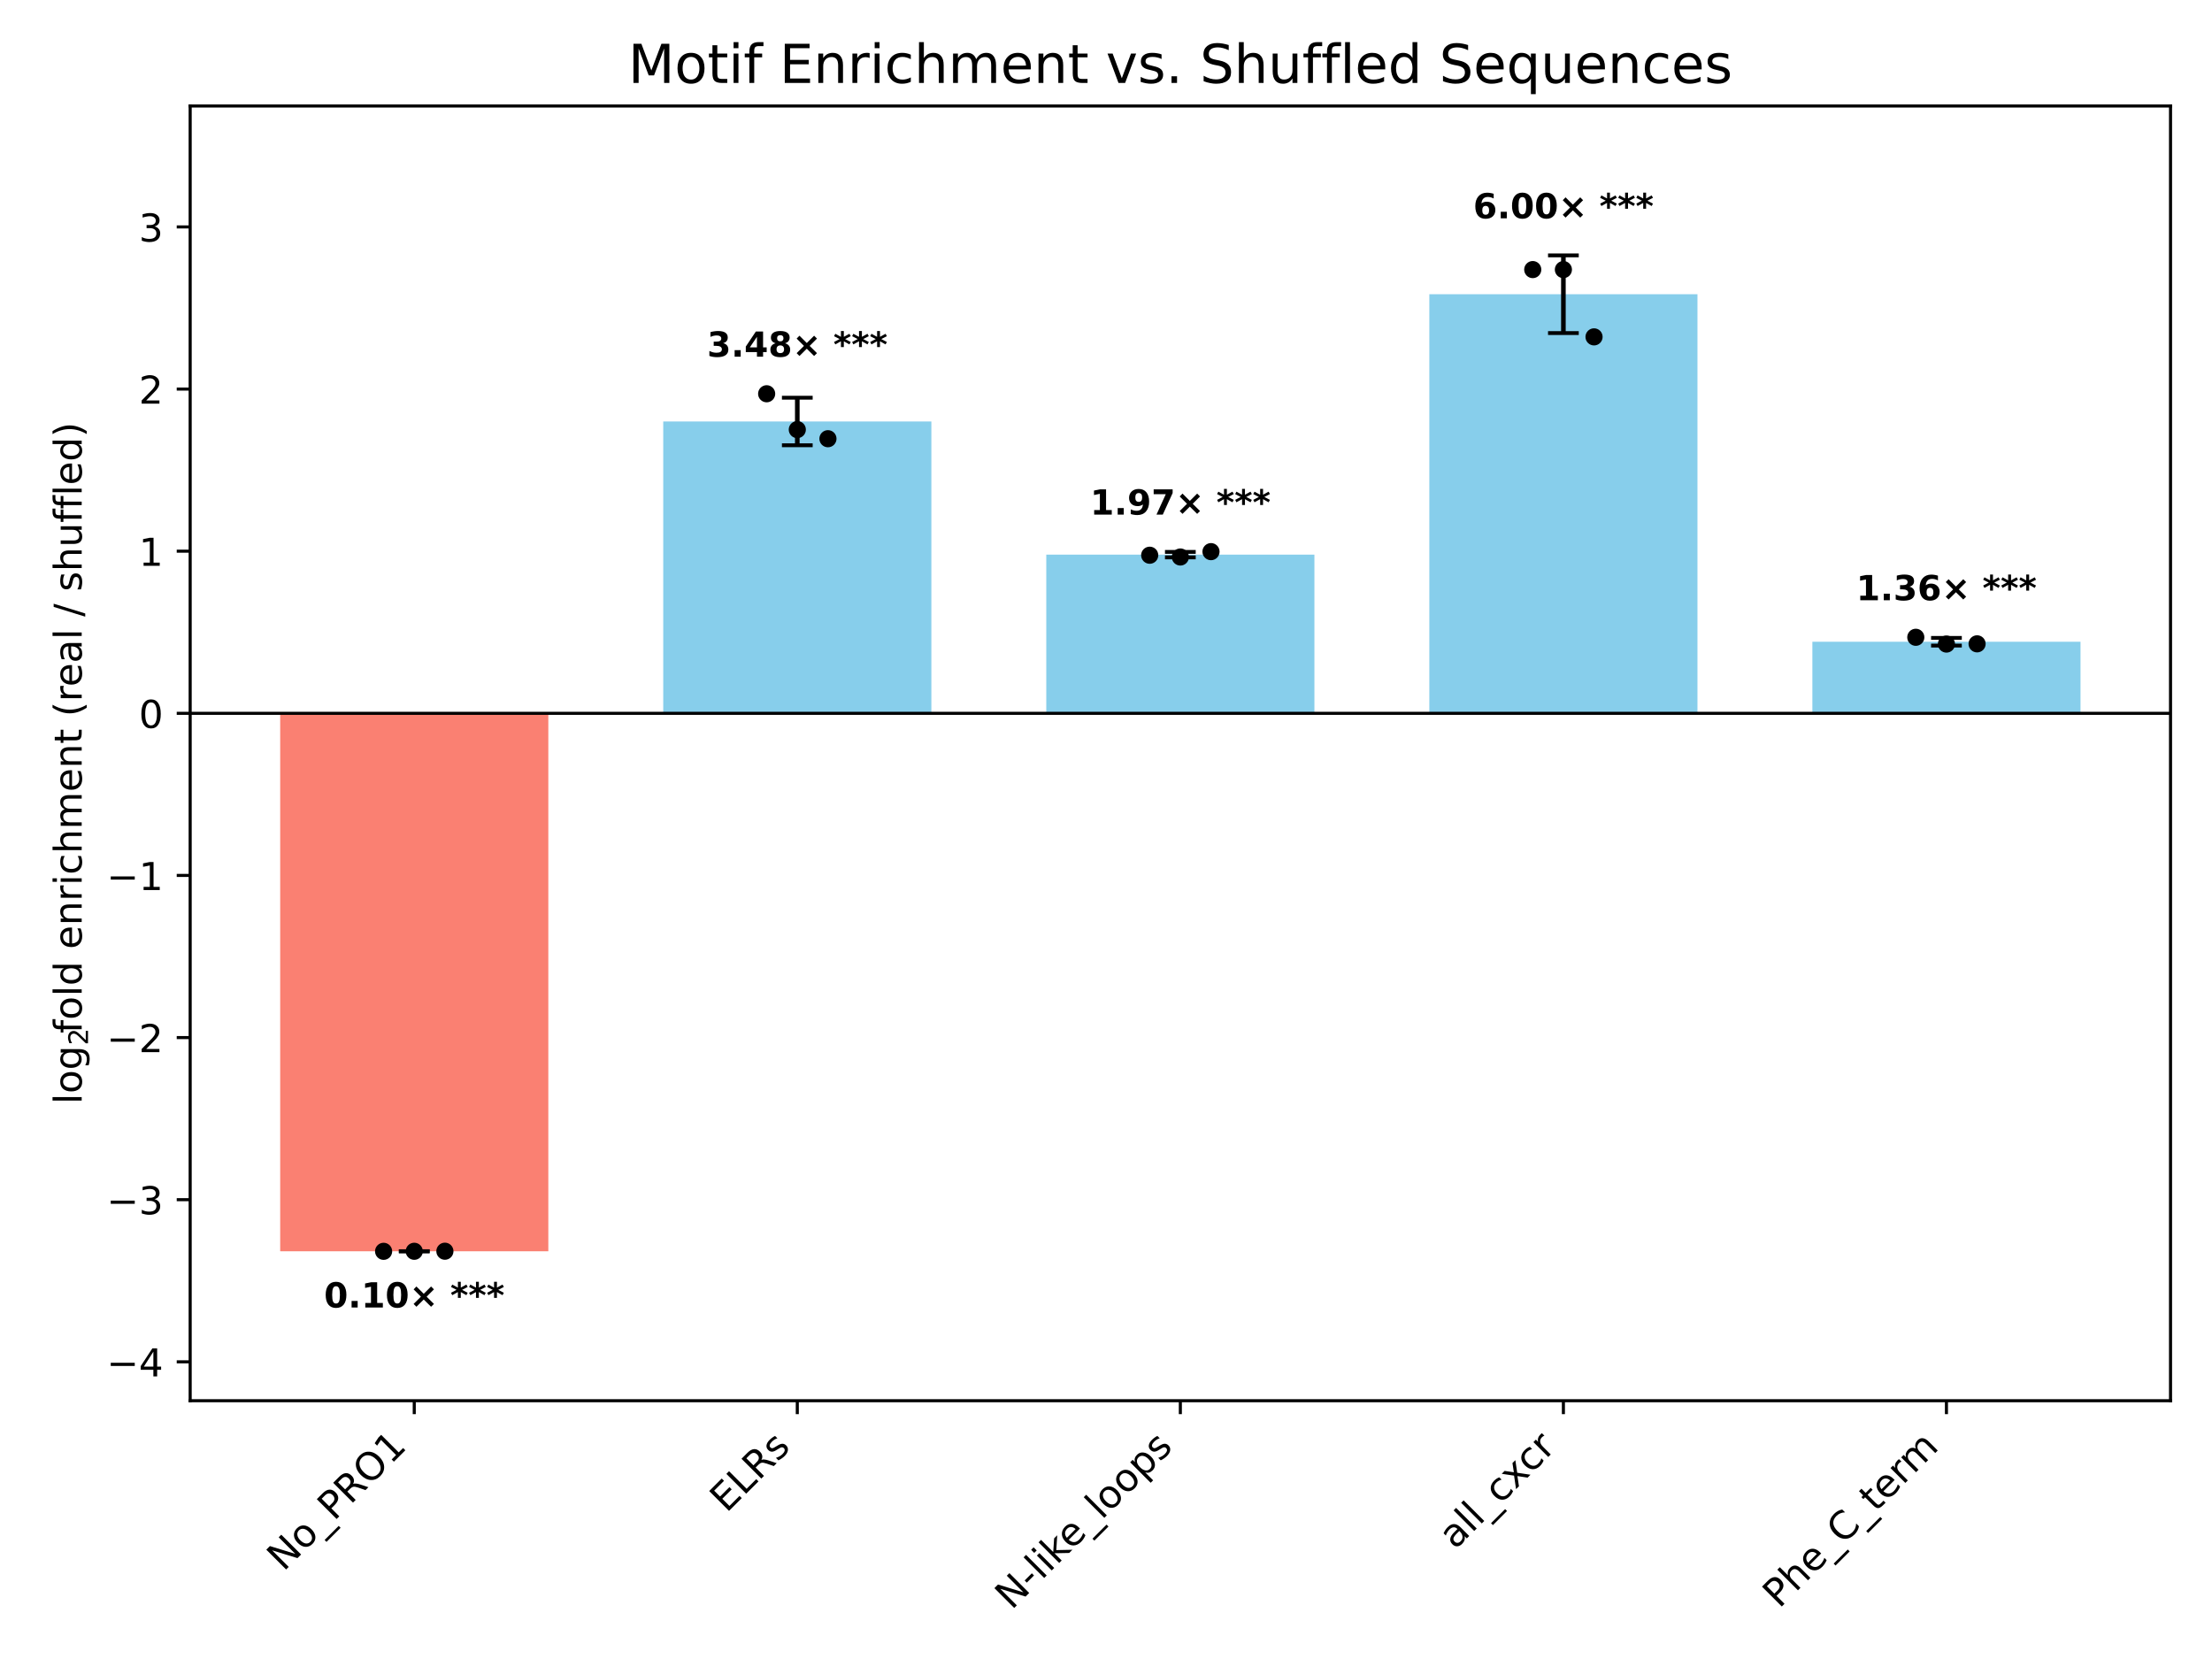
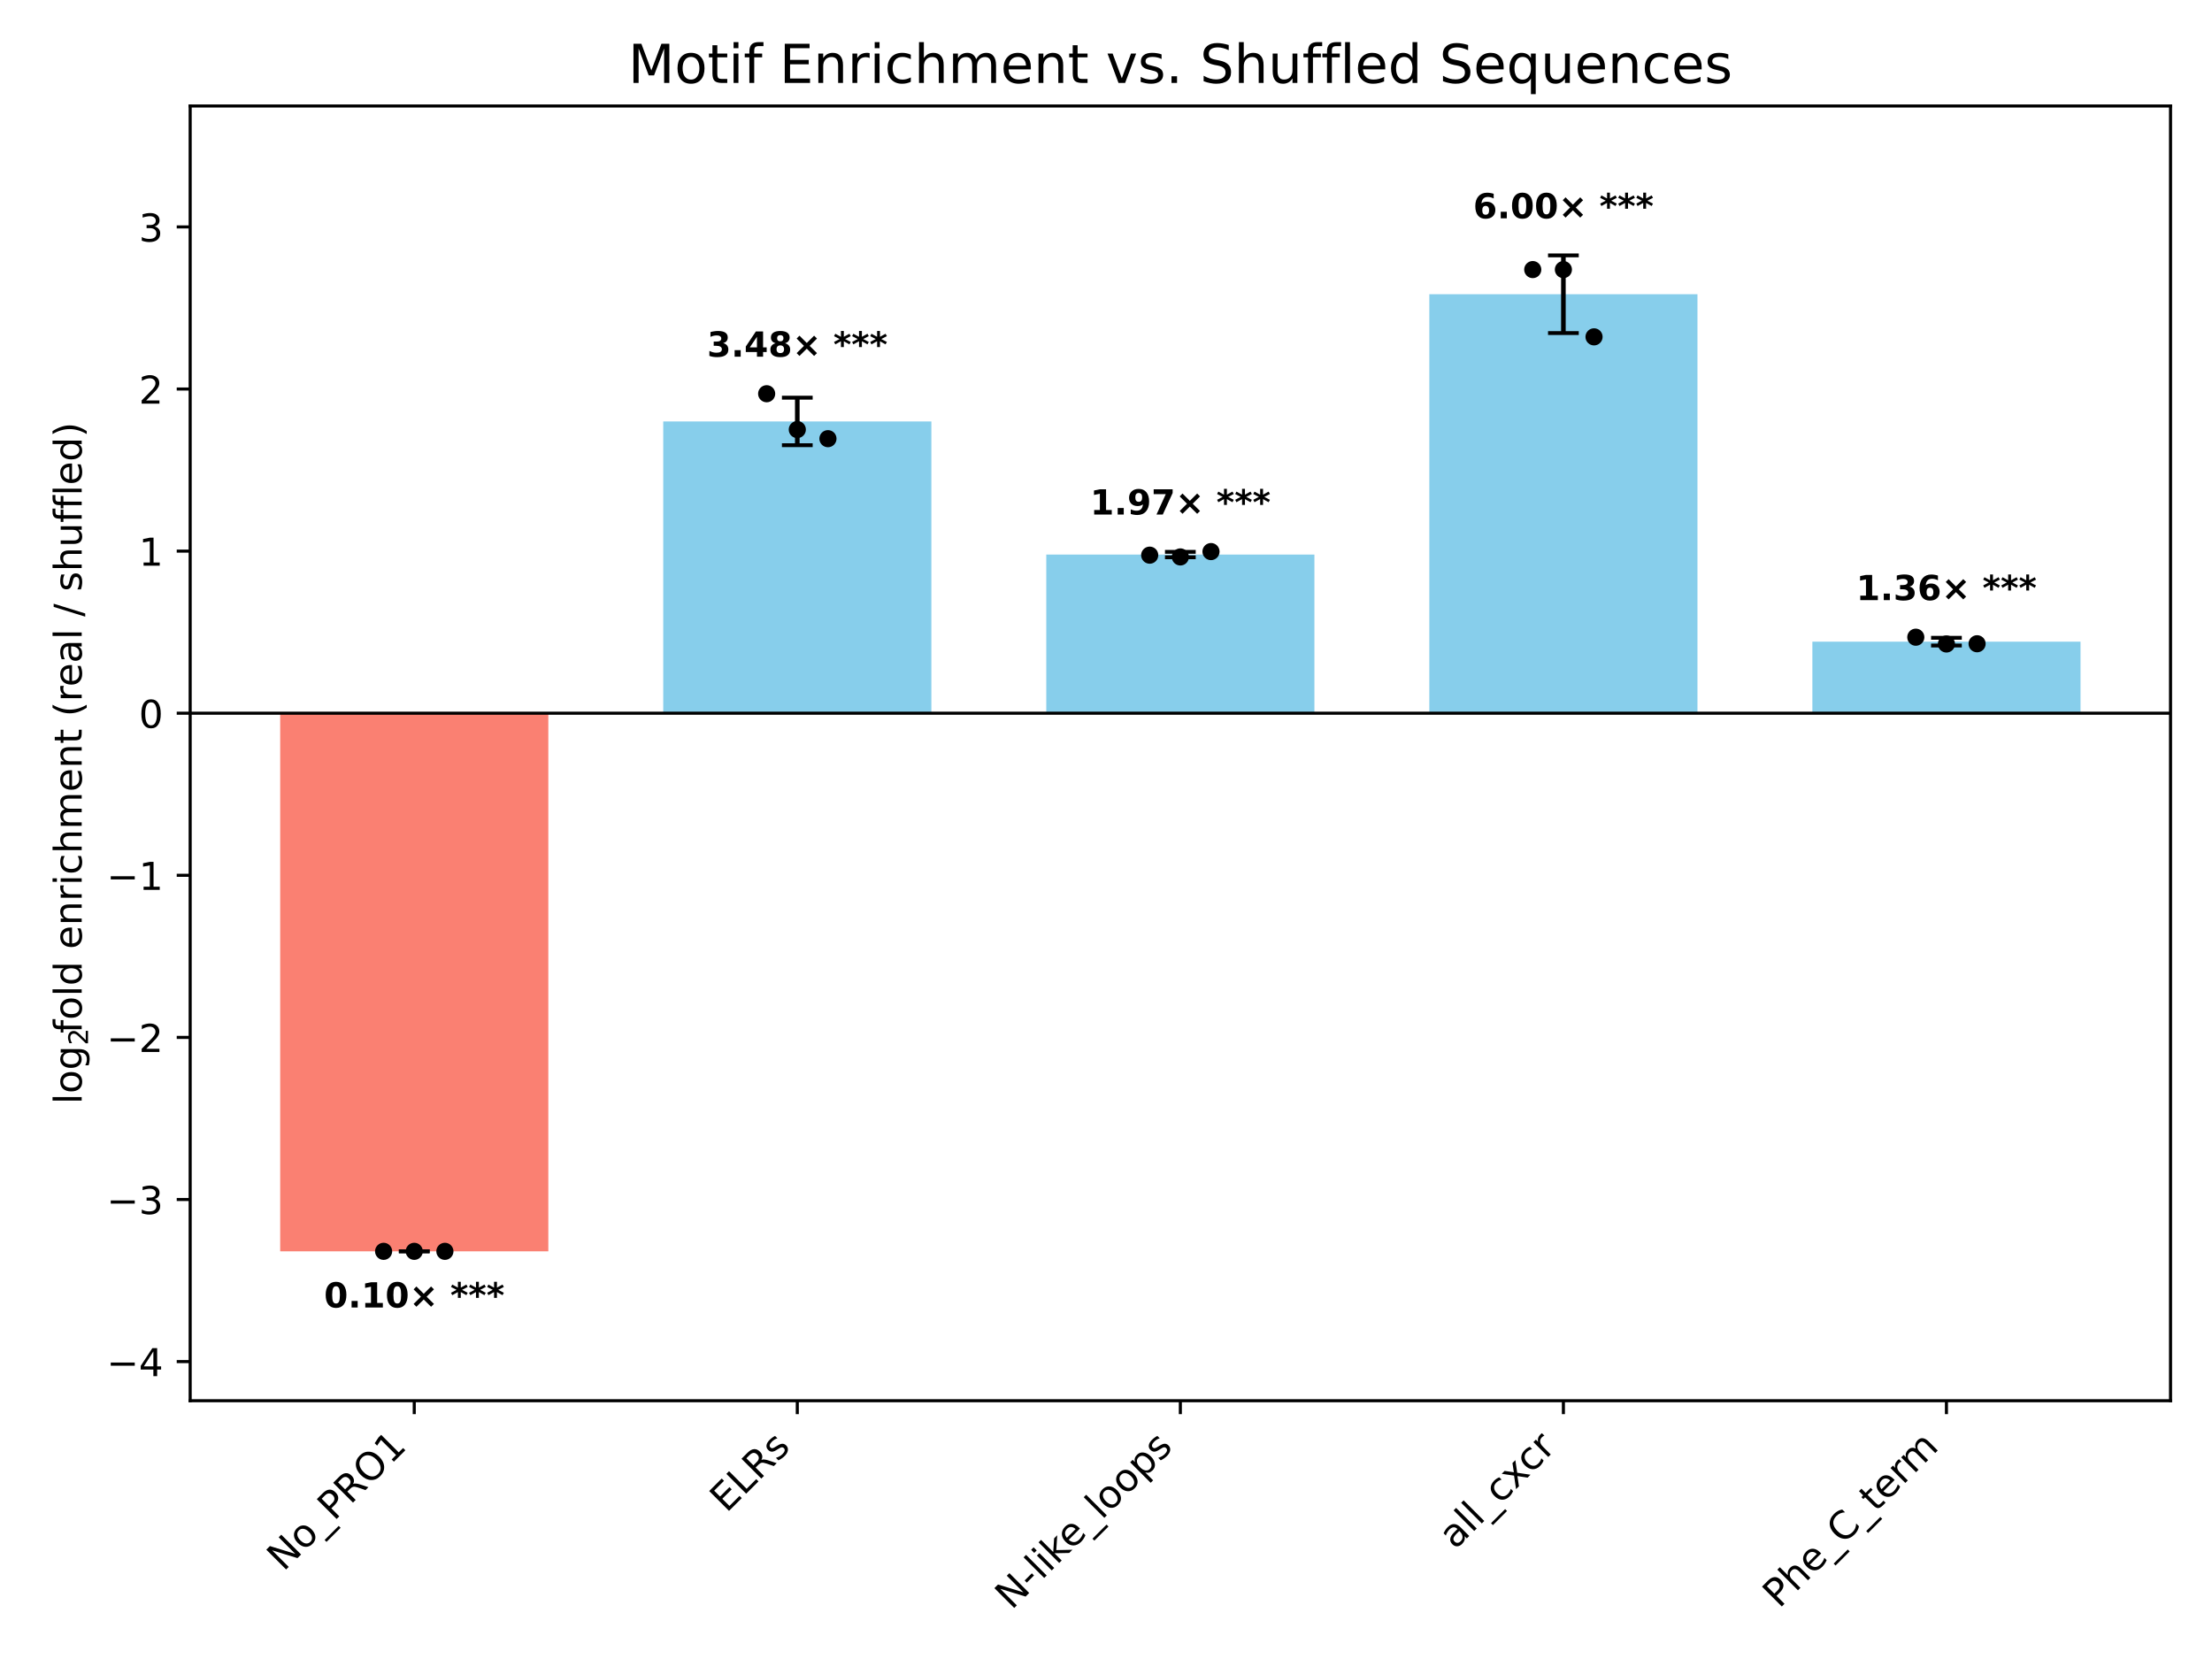
<svg xmlns="http://www.w3.org/2000/svg" xmlns:xlink="http://www.w3.org/1999/xlink" width="576pt" height="432pt" viewBox="0 0 576 432" version="1.1">
  <defs>
    <style type="text/css">*{stroke-linejoin: round; stroke-linecap: butt}</style>
  </defs>
  <g id="figure_1">
    <g id="patch_1">
      <path d="M 0 432  L 576 432  L 576 0  L 0 0  z " style="fill: #ffffff" />
    </g>
    <g id="axes_1">
      <g id="patch_2">
        <path d="M 49.52 364.744  L 565.2 364.744  L 565.2 27.6  L 49.52 27.6  z " style="fill: #ffffff" />
      </g>
      <g id="patch_3">
-         <path d="M 72.96 185.745  L 142.781 185.745  L 142.781 325.829  L 72.96 325.829  z " clip-path="url(#p04b103eb46)" style="fill: #fa8072" />
+         <path d="M 72.96 185.719  L 142.781 185.719  L 142.781 325.843  L 72.96 325.843  z " clip-path="url(#p0ef0bc66cf)" style="fill: #fa8072" />
      </g>
      <g id="patch_4">
-         <path d="M 172.705 185.745  L 242.526 185.745  L 242.526 109.753  L 172.705 109.753  z " clip-path="url(#p04b103eb46)" style="fill: #87ceeb" />
+         <path d="M 172.705 185.719  L 242.526 185.719  L 242.526 109.744  L 172.705 109.744  z " clip-path="url(#p0ef0bc66cf)" style="fill: #87ceeb" />
      </g>
      <g id="patch_5">
-         <path d="M 272.449 185.745  L 342.271 185.745  L 342.271 144.425  L 272.449 144.425  z " clip-path="url(#p04b103eb46)" style="fill: #87ceeb" />
+         <path d="M 272.449 185.719  L 342.271 185.719  L 342.271 144.408  L 272.449 144.408  z " clip-path="url(#p0ef0bc66cf)" style="fill: #87ceeb" />
      </g>
      <g id="patch_6">
-         <path d="M 372.194 185.745  L 442.015 185.745  L 442.015 76.617  L 372.194 76.617  z " clip-path="url(#p04b103eb46)" style="fill: #87ceeb" />
+         <path d="M 372.194 185.719  L 442.015 185.719  L 442.015 76.615  L 372.194 76.615  z " clip-path="url(#p0ef0bc66cf)" style="fill: #87ceeb" />
      </g>
      <g id="patch_7">
-         <path d="M 471.939 185.745  L 541.76 185.745  L 541.76 167.11  L 471.939 167.11  z " clip-path="url(#p04b103eb46)" style="fill: #87ceeb" />
+         <path d="M 471.939 185.719  L 541.76 185.719  L 541.76 167.089  L 471.939 167.089  z " clip-path="url(#p0ef0bc66cf)" style="fill: #87ceeb" />
      </g>
      <g id="matplotlib.axis_1">
        <g id="xtick_1">
          <g id="line2d_1">
            <defs>
-               <path id="mfc1b89e1a1" d="M 0 0  L 0 3.5  " style="stroke: #000000; stroke-width: 0.8" />
+               <path id="m693b7d1b69" d="M 0 0  L 0 3.5  " style="stroke: #000000; stroke-width: 0.8" />
            </defs>
            <g>
-               <use xlink:href="#mfc1b89e1a1" x="107.871" y="364.744" style="stroke: #000000; stroke-width: 0.8" />
+               <use xlink:href="#m693b7d1b69" x="107.871" y="364.744" style="stroke: #000000; stroke-width: 0.8" />
            </g>
          </g>
          <g id="text_1">
            <text style="font: 10px 'DejaVu Sans', 'Bitstream Vera Sans', 'Computer Modern Sans Serif', 'Lucida Grande', 'Verdana', 'Geneva', 'Lucid', 'Arial', 'Helvetica', 'Avant Garde', sans-serif" transform="translate(73.80908 409.3865) rotate(-45)">No_PRO1</text>
          </g>
        </g>
        <g id="xtick_2">
          <g id="line2d_2">
            <g>
-               <use xlink:href="#mfc1b89e1a1" x="207.615" y="364.744" style="stroke: #000000; stroke-width: 0.8" />
+               <use xlink:href="#m693b7d1b69" x="207.615" y="364.744" style="stroke: #000000; stroke-width: 0.8" />
            </g>
          </g>
          <g id="text_2">
            <text style="font: 10px 'DejaVu Sans', 'Bitstream Vera Sans', 'Computer Modern Sans Serif', 'Lucida Grande', 'Verdana', 'Geneva', 'Lucid', 'Arial', 'Helvetica', 'Avant Garde', sans-serif" transform="translate(189.1399 394.1218) rotate(-45)">ELRs</text>
          </g>
        </g>
        <g id="xtick_3">
          <g id="line2d_3">
            <g>
-               <use xlink:href="#mfc1b89e1a1" x="307.36" y="364.744" style="stroke: #000000; stroke-width: 0.8" />
+               <use xlink:href="#m693b7d1b69" x="307.36" y="364.744" style="stroke: #000000; stroke-width: 0.8" />
            </g>
          </g>
          <g id="text_3">
            <text style="font: 10px 'DejaVu Sans', 'Bitstream Vera Sans', 'Computer Modern Sans Serif', 'Lucida Grande', 'Verdana', 'Geneva', 'Lucid', 'Arial', 'Helvetica', 'Avant Garde', sans-serif" transform="translate(263.4078 419.402) rotate(-45)">N-like_loops</text>
          </g>
        </g>
        <g id="xtick_4">
          <g id="line2d_4">
            <g>
-               <use xlink:href="#mfc1b89e1a1" x="407.105" y="364.744" style="stroke: #000000; stroke-width: 0.8" />
+               <use xlink:href="#m693b7d1b69" x="407.105" y="364.744" style="stroke: #000000; stroke-width: 0.8" />
            </g>
          </g>
          <g id="text_4">
            <text style="font: 10px 'DejaVu Sans', 'Bitstream Vera Sans', 'Computer Modern Sans Serif', 'Lucida Grande', 'Verdana', 'Geneva', 'Lucid', 'Arial', 'Helvetica', 'Avant Garde', sans-serif" transform="translate(378.8955 403.6589) rotate(-45)">all_cxcr</text>
          </g>
        </g>
        <g id="xtick_5">
          <g id="line2d_5">
            <g>
-               <use xlink:href="#mfc1b89e1a1" x="506.849" y="364.744" style="stroke: #000000; stroke-width: 0.8" />
+               <use xlink:href="#m693b7d1b69" x="506.849" y="364.744" style="stroke: #000000; stroke-width: 0.8" />
            </g>
          </g>
          <g id="text_5">
            <text style="font: 10px 'DejaVu Sans', 'Bitstream Vera Sans', 'Computer Modern Sans Serif', 'Lucida Grande', 'Verdana', 'Geneva', 'Lucid', 'Arial', 'Helvetica', 'Avant Garde', sans-serif" transform="translate(463.2838 419.0153) rotate(-45)">Phe_C_term</text>
          </g>
        </g>
      </g>
      <g id="matplotlib.axis_2">
        <g id="ytick_1">
          <g id="line2d_6">
            <defs>
-               <path id="m1d88dbe689" d="M 0 0  L -3.5 0  " style="stroke: #000000; stroke-width: 0.8" />
+               <path id="me40aec65c4" d="M 0 0  L -3.5 0  " style="stroke: #000000; stroke-width: 0.8" />
            </defs>
            <g>
-               <use xlink:href="#m1d88dbe689" x="49.52" y="354.61" style="stroke: #000000; stroke-width: 0.8" />
+               <use xlink:href="#me40aec65c4" x="49.52" y="354.549" style="stroke: #000000; stroke-width: 0.8" />
            </g>
          </g>
          <g id="text_6">
-             <text style="font: 10px 'DejaVu Sans', 'Bitstream Vera Sans', 'Computer Modern Sans Serif', 'Lucida Grande', 'Verdana', 'Geneva', 'Lucid', 'Arial', 'Helvetica', 'Avant Garde', sans-serif; text-anchor: end" x="42.52" y="358.41" transform="rotate(-0 42.52 358.4097)">−4</text>
+             <text style="font: 10px 'DejaVu Sans', 'Bitstream Vera Sans', 'Computer Modern Sans Serif', 'Lucida Grande', 'Verdana', 'Geneva', 'Lucid', 'Arial', 'Helvetica', 'Avant Garde', sans-serif; text-anchor: end" x="42.52" y="358.348" transform="rotate(-0 42.52 358.3482)">−4</text>
          </g>
        </g>
        <g id="ytick_2">
          <g id="line2d_7">
            <g>
-               <use xlink:href="#m1d88dbe689" x="49.52" y="312.394" style="stroke: #000000; stroke-width: 0.8" />
+               <use xlink:href="#me40aec65c4" x="49.52" y="312.342" style="stroke: #000000; stroke-width: 0.8" />
            </g>
          </g>
          <g id="text_7">
-             <text style="font: 10px 'DejaVu Sans', 'Bitstream Vera Sans', 'Computer Modern Sans Serif', 'Lucida Grande', 'Verdana', 'Geneva', 'Lucid', 'Arial', 'Helvetica', 'Avant Garde', sans-serif; text-anchor: end" x="42.52" y="316.193" transform="rotate(-0 42.52 316.1933)">−3</text>
+             <text style="font: 10px 'DejaVu Sans', 'Bitstream Vera Sans', 'Computer Modern Sans Serif', 'Lucida Grande', 'Verdana', 'Geneva', 'Lucid', 'Arial', 'Helvetica', 'Avant Garde', sans-serif; text-anchor: end" x="42.52" y="316.141" transform="rotate(-0 42.52 316.1408)">−3</text>
          </g>
        </g>
        <g id="ytick_3">
          <g id="line2d_8">
            <g>
-               <use xlink:href="#m1d88dbe689" x="49.52" y="270.178" style="stroke: #000000; stroke-width: 0.8" />
+               <use xlink:href="#me40aec65c4" x="49.52" y="270.134" style="stroke: #000000; stroke-width: 0.8" />
            </g>
          </g>
          <g id="text_8">
-             <text style="font: 10px 'DejaVu Sans', 'Bitstream Vera Sans', 'Computer Modern Sans Serif', 'Lucida Grande', 'Verdana', 'Geneva', 'Lucid', 'Arial', 'Helvetica', 'Avant Garde', sans-serif; text-anchor: end" x="42.52" y="273.977" transform="rotate(-0 42.52 273.9769)">−2</text>
+             <text style="font: 10px 'DejaVu Sans', 'Bitstream Vera Sans', 'Computer Modern Sans Serif', 'Lucida Grande', 'Verdana', 'Geneva', 'Lucid', 'Arial', 'Helvetica', 'Avant Garde', sans-serif; text-anchor: end" x="42.52" y="273.933" transform="rotate(-0 42.52 273.9334)">−2</text>
          </g>
        </g>
        <g id="ytick_4">
          <g id="line2d_9">
            <g>
-               <use xlink:href="#m1d88dbe689" x="49.52" y="227.961" style="stroke: #000000; stroke-width: 0.8" />
+               <use xlink:href="#me40aec65c4" x="49.52" y="227.927" style="stroke: #000000; stroke-width: 0.8" />
            </g>
          </g>
          <g id="text_9">
-             <text style="font: 10px 'DejaVu Sans', 'Bitstream Vera Sans', 'Computer Modern Sans Serif', 'Lucida Grande', 'Verdana', 'Geneva', 'Lucid', 'Arial', 'Helvetica', 'Avant Garde', sans-serif; text-anchor: end" x="42.52" y="231.761" transform="rotate(-0 42.52 231.7605)">−1</text>
+             <text style="font: 10px 'DejaVu Sans', 'Bitstream Vera Sans', 'Computer Modern Sans Serif', 'Lucida Grande', 'Verdana', 'Geneva', 'Lucid', 'Arial', 'Helvetica', 'Avant Garde', sans-serif; text-anchor: end" x="42.52" y="231.726" transform="rotate(-0 42.52 231.7261)">−1</text>
          </g>
        </g>
        <g id="ytick_5">
          <g id="line2d_10">
            <g>
-               <use xlink:href="#m1d88dbe689" x="49.52" y="185.745" style="stroke: #000000; stroke-width: 0.8" />
+               <use xlink:href="#me40aec65c4" x="49.52" y="185.719" style="stroke: #000000; stroke-width: 0.8" />
            </g>
          </g>
          <g id="text_10">
-             <text style="font: 10px 'DejaVu Sans', 'Bitstream Vera Sans', 'Computer Modern Sans Serif', 'Lucida Grande', 'Verdana', 'Geneva', 'Lucid', 'Arial', 'Helvetica', 'Avant Garde', sans-serif; text-anchor: end" x="42.52" y="189.544" transform="rotate(-0 42.52 189.5442)">0</text>
+             <text style="font: 10px 'DejaVu Sans', 'Bitstream Vera Sans', 'Computer Modern Sans Serif', 'Lucida Grande', 'Verdana', 'Geneva', 'Lucid', 'Arial', 'Helvetica', 'Avant Garde', sans-serif; text-anchor: end" x="42.52" y="189.519" transform="rotate(-0 42.52 189.5187)">0</text>
          </g>
        </g>
        <g id="ytick_6">
          <g id="line2d_11">
            <g>
-               <use xlink:href="#m1d88dbe689" x="49.52" y="143.529" style="stroke: #000000; stroke-width: 0.8" />
+               <use xlink:href="#me40aec65c4" x="49.52" y="143.512" style="stroke: #000000; stroke-width: 0.8" />
            </g>
          </g>
          <g id="text_11">
-             <text style="font: 10px 'DejaVu Sans', 'Bitstream Vera Sans', 'Computer Modern Sans Serif', 'Lucida Grande', 'Verdana', 'Geneva', 'Lucid', 'Arial', 'Helvetica', 'Avant Garde', sans-serif; text-anchor: end" x="42.52" y="147.328" transform="rotate(-0 42.52 147.3278)">1</text>
+             <text style="font: 10px 'DejaVu Sans', 'Bitstream Vera Sans', 'Computer Modern Sans Serif', 'Lucida Grande', 'Verdana', 'Geneva', 'Lucid', 'Arial', 'Helvetica', 'Avant Garde', sans-serif; text-anchor: end" x="42.52" y="147.311" transform="rotate(-0 42.52 147.3114)">1</text>
          </g>
        </g>
        <g id="ytick_7">
          <g id="line2d_12">
            <g>
-               <use xlink:href="#m1d88dbe689" x="49.52" y="101.312" style="stroke: #000000; stroke-width: 0.8" />
+               <use xlink:href="#me40aec65c4" x="49.52" y="101.305" style="stroke: #000000; stroke-width: 0.8" />
            </g>
          </g>
          <g id="text_12">
-             <text style="font: 10px 'DejaVu Sans', 'Bitstream Vera Sans', 'Computer Modern Sans Serif', 'Lucida Grande', 'Verdana', 'Geneva', 'Lucid', 'Arial', 'Helvetica', 'Avant Garde', sans-serif; text-anchor: end" x="42.52" y="105.111" transform="rotate(-0 42.52 105.1114)">2</text>
+             <text style="font: 10px 'DejaVu Sans', 'Bitstream Vera Sans', 'Computer Modern Sans Serif', 'Lucida Grande', 'Verdana', 'Geneva', 'Lucid', 'Arial', 'Helvetica', 'Avant Garde', sans-serif; text-anchor: end" x="42.52" y="105.104" transform="rotate(-0 42.52 105.104)">2</text>
          </g>
        </g>
        <g id="ytick_8">
          <g id="line2d_13">
            <g>
-               <use xlink:href="#m1d88dbe689" x="49.52" y="59.096" style="stroke: #000000; stroke-width: 0.8" />
+               <use xlink:href="#me40aec65c4" x="49.52" y="59.097" style="stroke: #000000; stroke-width: 0.8" />
            </g>
          </g>
          <g id="text_13">
-             <text style="font: 10px 'DejaVu Sans', 'Bitstream Vera Sans', 'Computer Modern Sans Serif', 'Lucida Grande', 'Verdana', 'Geneva', 'Lucid', 'Arial', 'Helvetica', 'Avant Garde', sans-serif; text-anchor: end" x="42.52" y="62.895" transform="rotate(-0 42.52 62.89505)">3</text>
+             <text style="font: 10px 'DejaVu Sans', 'Bitstream Vera Sans', 'Computer Modern Sans Serif', 'Lucida Grande', 'Verdana', 'Geneva', 'Lucid', 'Arial', 'Helvetica', 'Avant Garde', sans-serif; text-anchor: end" x="42.52" y="62.897" transform="rotate(-0 42.52 62.89663)">3</text>
          </g>
        </g>
        <g id="text_14">
          <g transform="translate(21.67781 287.522) rotate(-90)">
            <text>
              <tspan style="font: 10px 'DejaVu Sans'" x="0 2.778 8.896 20.067 23.246 26.766 32.884 35.663 42.01 45.189 51.341 57.679 61.791 64.569 70.067 76.405 86.146 92.298 98.636 102.557 105.736 109.637 113.749 119.901 126.029 128.807 131.986 135.355 138.534 143.744 150.082 156.419 159.94 163.46 166.239 172.391 178.739" y="-0.406">log fold enrichment (real / shuffled)</tspan>
              <tspan style="font: 7px 'DejaVu Sans'" x="15.34" y="1.234">2</tspan>
            </text>
          </g>
        </g>
      </g>
      <g id="line2d_14">
-         <path d="M 49.52 185.745  L 565.2 185.745  " clip-path="url(#p04b103eb46)" style="fill: none; stroke: #000000; stroke-width: 0.8; stroke-linecap: square" />
+         <path d="M 49.52 185.719  L 565.2 185.719  " clip-path="url(#p0ef0bc66cf)" style="fill: none; stroke: #000000; stroke-width: 0.8; stroke-linecap: square" />
      </g>
      <g id="patch_8">
        <path d="M 49.52 364.744  L 49.52 27.6  " style="fill: none; stroke: #000000; stroke-width: 0.8; stroke-linejoin: miter; stroke-linecap: square" />
      </g>
      <g id="patch_9">
        <path d="M 565.2 364.744  L 565.2 27.6  " style="fill: none; stroke: #000000; stroke-width: 0.8; stroke-linejoin: miter; stroke-linecap: square" />
      </g>
      <g id="patch_10">
        <path d="M 49.52 364.744  L 565.2 364.744  " style="fill: none; stroke: #000000; stroke-width: 0.8; stroke-linejoin: miter; stroke-linecap: square" />
      </g>
      <g id="patch_11">
        <path d="M 49.52 27.6  L 565.2 27.6  " style="fill: none; stroke: #000000; stroke-width: 0.8; stroke-linejoin: miter; stroke-linecap: square" />
      </g>
      <g id="LineCollection_1">
-         <path d="M 107.871 325.843  L 107.871 325.816  " clip-path="url(#p04b103eb46)" style="fill: none; stroke: #000000; stroke-width: 1.2" />
-         <path d="M 207.615 115.941  L 207.615 103.565  " clip-path="url(#p04b103eb46)" style="fill: none; stroke: #000000; stroke-width: 1.2" />
-         <path d="M 307.36 145.136  L 307.36 143.715  " clip-path="url(#p04b103eb46)" style="fill: none; stroke: #000000; stroke-width: 1.2" />
-         <path d="M 407.105 86.733  L 407.105 66.501  " clip-path="url(#p04b103eb46)" style="fill: none; stroke: #000000; stroke-width: 1.2" />
-         <path d="M 506.849 168.114  L 506.849 166.107  " clip-path="url(#p04b103eb46)" style="fill: none; stroke: #000000; stroke-width: 1.2" />
+         <path d="M 107.871 325.843  L 107.871 325.843  " clip-path="url(#p0ef0bc66cf)" style="fill: none; stroke: #000000; stroke-width: 1.2" />
+         <path d="M 207.615 115.93  L 207.615 103.557  " clip-path="url(#p0ef0bc66cf)" style="fill: none; stroke: #000000; stroke-width: 1.2" />
+         <path d="M 307.36 145.119  L 307.36 143.698  " clip-path="url(#p0ef0bc66cf)" style="fill: none; stroke: #000000; stroke-width: 1.2" />
+         <path d="M 407.105 86.729  L 407.105 66.501  " clip-path="url(#p0ef0bc66cf)" style="fill: none; stroke: #000000; stroke-width: 1.2" />
+         <path d="M 506.849 168.092  L 506.849 166.086  " clip-path="url(#p0ef0bc66cf)" style="fill: none; stroke: #000000; stroke-width: 1.2" />
      </g>
      <g id="line2d_15">
        <defs>
-           <path id="ma1d0b4de88" d="M 4 0  L -4 -0  " style="stroke: #000000" />
+           <path id="m429b271bd2" d="M 4 0  L -4 -0  " style="stroke: #000000" />
        </defs>
-         <g clip-path="url(#p04b103eb46)">
-           <use xlink:href="#ma1d0b4de88" x="107.871" y="325.843" style="stroke: #000000" />
-           <use xlink:href="#ma1d0b4de88" x="207.615" y="115.941" style="stroke: #000000" />
-           <use xlink:href="#ma1d0b4de88" x="307.36" y="145.136" style="stroke: #000000" />
-           <use xlink:href="#ma1d0b4de88" x="407.105" y="86.733" style="stroke: #000000" />
-           <use xlink:href="#ma1d0b4de88" x="506.849" y="168.114" style="stroke: #000000" />
+         <g clip-path="url(#p0ef0bc66cf)">
+           <use xlink:href="#m429b271bd2" x="107.871" y="325.843" style="stroke: #000000" />
+           <use xlink:href="#m429b271bd2" x="207.615" y="115.93" style="stroke: #000000" />
+           <use xlink:href="#m429b271bd2" x="307.36" y="145.119" style="stroke: #000000" />
+           <use xlink:href="#m429b271bd2" x="407.105" y="86.729" style="stroke: #000000" />
+           <use xlink:href="#m429b271bd2" x="506.849" y="168.092" style="stroke: #000000" />
        </g>
      </g>
      <g id="line2d_16">
-         <g clip-path="url(#p04b103eb46)">
-           <use xlink:href="#ma1d0b4de88" x="107.871" y="325.816" style="stroke: #000000" />
-           <use xlink:href="#ma1d0b4de88" x="207.615" y="103.565" style="stroke: #000000" />
-           <use xlink:href="#ma1d0b4de88" x="307.36" y="143.715" style="stroke: #000000" />
-           <use xlink:href="#ma1d0b4de88" x="407.105" y="66.501" style="stroke: #000000" />
-           <use xlink:href="#ma1d0b4de88" x="506.849" y="166.107" style="stroke: #000000" />
+         <g clip-path="url(#p0ef0bc66cf)">
+           <use xlink:href="#m429b271bd2" x="107.871" y="325.843" style="stroke: #000000" />
+           <use xlink:href="#m429b271bd2" x="207.615" y="103.557" style="stroke: #000000" />
+           <use xlink:href="#m429b271bd2" x="307.36" y="143.698" style="stroke: #000000" />
+           <use xlink:href="#m429b271bd2" x="407.105" y="66.501" style="stroke: #000000" />
+           <use xlink:href="#m429b271bd2" x="506.849" y="166.086" style="stroke: #000000" />
        </g>
      </g>
      <g id="text_15">
        <text style="font: 700 9px 'DejaVu Sans', 'Bitstream Vera Sans', 'Computer Modern Sans Serif', 'Lucida Grande', 'Verdana', 'Geneva', 'Lucid', 'Arial', 'Helvetica', 'Avant Garde', sans-serif; text-anchor: middle" x="107.871" y="340.462" transform="rotate(-0 107.8706 340.4617)">0.10× ***</text>
      </g>
      <g id="text_16">
-         <text style="font: 700 9px 'DejaVu Sans', 'Bitstream Vera Sans', 'Computer Modern Sans Serif', 'Lucida Grande', 'Verdana', 'Geneva', 'Lucid', 'Arial', 'Helvetica', 'Avant Garde', sans-serif; text-anchor: middle" x="207.615" y="92.882" transform="rotate(-0 207.6153 92.88246)">3.48× ***</text>
+         <text style="font: 700 9px 'DejaVu Sans', 'Bitstream Vera Sans', 'Computer Modern Sans Serif', 'Lucida Grande', 'Verdana', 'Geneva', 'Lucid', 'Arial', 'Helvetica', 'Avant Garde', sans-serif; text-anchor: middle" x="207.615" y="92.875" transform="rotate(-0 207.6153 92.87477)">3.48× ***</text>
      </g>
      <g id="text_17">
-         <text style="font: 700 9px 'DejaVu Sans', 'Bitstream Vera Sans', 'Computer Modern Sans Serif', 'Lucida Grande', 'Verdana', 'Geneva', 'Lucid', 'Arial', 'Helvetica', 'Avant Garde', sans-serif; text-anchor: middle" x="307.36" y="133.994" transform="rotate(-0 307.36 133.9943)">1.97× ***</text>
+         <text style="font: 700 9px 'DejaVu Sans', 'Bitstream Vera Sans', 'Computer Modern Sans Serif', 'Lucida Grande', 'Verdana', 'Geneva', 'Lucid', 'Arial', 'Helvetica', 'Avant Garde', sans-serif; text-anchor: middle" x="307.36" y="133.978" transform="rotate(-0 307.36 133.9778)">1.97× ***</text>
      </g>
      <g id="text_18">
        <text style="font: 700 9px 'DejaVu Sans', 'Bitstream Vera Sans', 'Computer Modern Sans Serif', 'Lucida Grande', 'Verdana', 'Geneva', 'Lucid', 'Arial', 'Helvetica', 'Avant Garde', sans-serif; text-anchor: middle" x="407.105" y="56.849" transform="rotate(-0 407.1047 56.84927)">6.00× ***</text>
      </g>
      <g id="text_19">
-         <text style="font: 700 9px 'DejaVu Sans', 'Bitstream Vera Sans', 'Computer Modern Sans Serif', 'Lucida Grande', 'Verdana', 'Geneva', 'Lucid', 'Arial', 'Helvetica', 'Avant Garde', sans-serif; text-anchor: middle" x="506.849" y="156.295" transform="rotate(-0 506.8494 156.2947)">1.36× ***</text>
+         <text style="font: 700 9px 'DejaVu Sans', 'Bitstream Vera Sans', 'Computer Modern Sans Serif', 'Lucida Grande', 'Verdana', 'Geneva', 'Lucid', 'Arial', 'Helvetica', 'Avant Garde', sans-serif; text-anchor: middle" x="506.849" y="156.273" transform="rotate(-0 506.8494 156.2735)">1.36× ***</text>
      </g>
      <g id="text_20">
        <text style="font: 14px 'DejaVu Sans', 'Bitstream Vera Sans', 'Computer Modern Sans Serif', 'Lucida Grande', 'Verdana', 'Geneva', 'Lucid', 'Arial', 'Helvetica', 'Avant Garde', sans-serif; text-anchor: middle" x="307.36" y="21.6" transform="rotate(-0 307.36 21.6)">Motif Enrichment vs. Shuffled Sequences</text>
      </g>
      <g id="PathCollection_1">
        <defs>
-           <path id="mbd298c7c59" d="M 0 1.732  C 0.459 1.732 0.9 1.55 1.225 1.225  C 1.55 0.9 1.732 0.459 1.732 0  C 1.732 -0.459 1.55 -0.9 1.225 -1.225  C 0.9 -1.55 0.459 -1.732 0 -1.732  C -0.459 -1.732 -0.9 -1.55 -1.225 -1.225  C -1.55 -0.9 -1.732 -0.459 -1.732 0  C -1.732 0.459 -1.55 0.9 -1.225 1.225  C -0.9 1.55 -0.459 1.732 0 1.732  z " style="stroke: #000000" />
+           <path id="mda6a6b1965" d="M 0 1.732  C 0.459 1.732 0.9 1.55 1.225 1.225  C 1.55 0.9 1.732 0.459 1.732 0  C 1.732 -0.459 1.55 -0.9 1.225 -1.225  C 0.9 -1.55 0.459 -1.732 0 -1.732  C -0.459 -1.732 -0.9 -1.55 -1.225 -1.225  C -1.55 -0.9 -1.732 -0.459 -1.732 0  C -1.732 0.459 -1.55 0.9 -1.225 1.225  C -0.9 1.55 -0.459 1.732 0 1.732  z " style="stroke: #000000" />
        </defs>
-         <g clip-path="url(#p04b103eb46)">
-           <use xlink:href="#mbd298c7c59" x="99.891" y="325.842" style="stroke: #000000" />
-           <use xlink:href="#mbd298c7c59" x="199.636" y="102.534" style="stroke: #000000" />
-           <use xlink:href="#mbd298c7c59" x="299.38" y="144.58" style="stroke: #000000" />
-           <use xlink:href="#mbd298c7c59" x="399.125" y="70.2" style="stroke: #000000" />
-           <use xlink:href="#mbd298c7c59" x="498.87" y="165.947" style="stroke: #000000" />
+         <g clip-path="url(#p0ef0bc66cf)">
+           <use xlink:href="#mda6a6b1965" x="99.891" y="325.843" style="stroke: #000000" />
+           <use xlink:href="#mda6a6b1965" x="199.636" y="102.527" style="stroke: #000000" />
+           <use xlink:href="#mda6a6b1965" x="299.38" y="144.563" style="stroke: #000000" />
+           <use xlink:href="#mda6a6b1965" x="399.125" y="70.199" style="stroke: #000000" />
+           <use xlink:href="#mda6a6b1965" x="498.87" y="165.925" style="stroke: #000000" />
        </g>
      </g>
      <g id="PathCollection_2">
-         <g clip-path="url(#p04b103eb46)">
-           <use xlink:href="#mbd298c7c59" x="107.871" y="325.832" style="stroke: #000000" />
-           <use xlink:href="#mbd298c7c59" x="207.615" y="111.865" style="stroke: #000000" />
-           <use xlink:href="#mbd298c7c59" x="307.36" y="145.041" style="stroke: #000000" />
-           <use xlink:href="#mbd298c7c59" x="407.105" y="70.2" style="stroke: #000000" />
-           <use xlink:href="#mbd298c7c59" x="506.849" y="167.714" style="stroke: #000000" />
+         <g clip-path="url(#p0ef0bc66cf)">
+           <use xlink:href="#mda6a6b1965" x="107.871" y="325.843" style="stroke: #000000" />
+           <use xlink:href="#mda6a6b1965" x="207.615" y="111.856" style="stroke: #000000" />
+           <use xlink:href="#mda6a6b1965" x="307.36" y="145.024" style="stroke: #000000" />
+           <use xlink:href="#mda6a6b1965" x="407.105" y="70.199" style="stroke: #000000" />
+           <use xlink:href="#mda6a6b1965" x="506.849" y="167.693" style="stroke: #000000" />
        </g>
      </g>
      <g id="PathCollection_3">
-         <g clip-path="url(#p04b103eb46)">
-           <use xlink:href="#mbd298c7c59" x="115.85" y="325.815" style="stroke: #000000" />
-           <use xlink:href="#mbd298c7c59" x="215.595" y="114.241" style="stroke: #000000" />
-           <use xlink:href="#mbd298c7c59" x="315.34" y="143.646" style="stroke: #000000" />
-           <use xlink:href="#mbd298c7c59" x="415.084" y="87.722" style="stroke: #000000" />
-           <use xlink:href="#mbd298c7c59" x="514.829" y="167.654" style="stroke: #000000" />
+         <g clip-path="url(#p0ef0bc66cf)">
+           <use xlink:href="#mda6a6b1965" x="115.85" y="325.843" style="stroke: #000000" />
+           <use xlink:href="#mda6a6b1965" x="215.595" y="114.231" style="stroke: #000000" />
+           <use xlink:href="#mda6a6b1965" x="315.34" y="143.63" style="stroke: #000000" />
+           <use xlink:href="#mda6a6b1965" x="415.084" y="87.717" style="stroke: #000000" />
+           <use xlink:href="#mda6a6b1965" x="514.829" y="167.632" style="stroke: #000000" />
        </g>
      </g>
    </g>
  </g>
  <defs>
-     <clipPath id="p04b103eb46">
+     <clipPath id="p0ef0bc66cf">
      <rect x="49.52" y="27.6" width="515.68" height="337.144" />
    </clipPath>
  </defs>
</svg>
